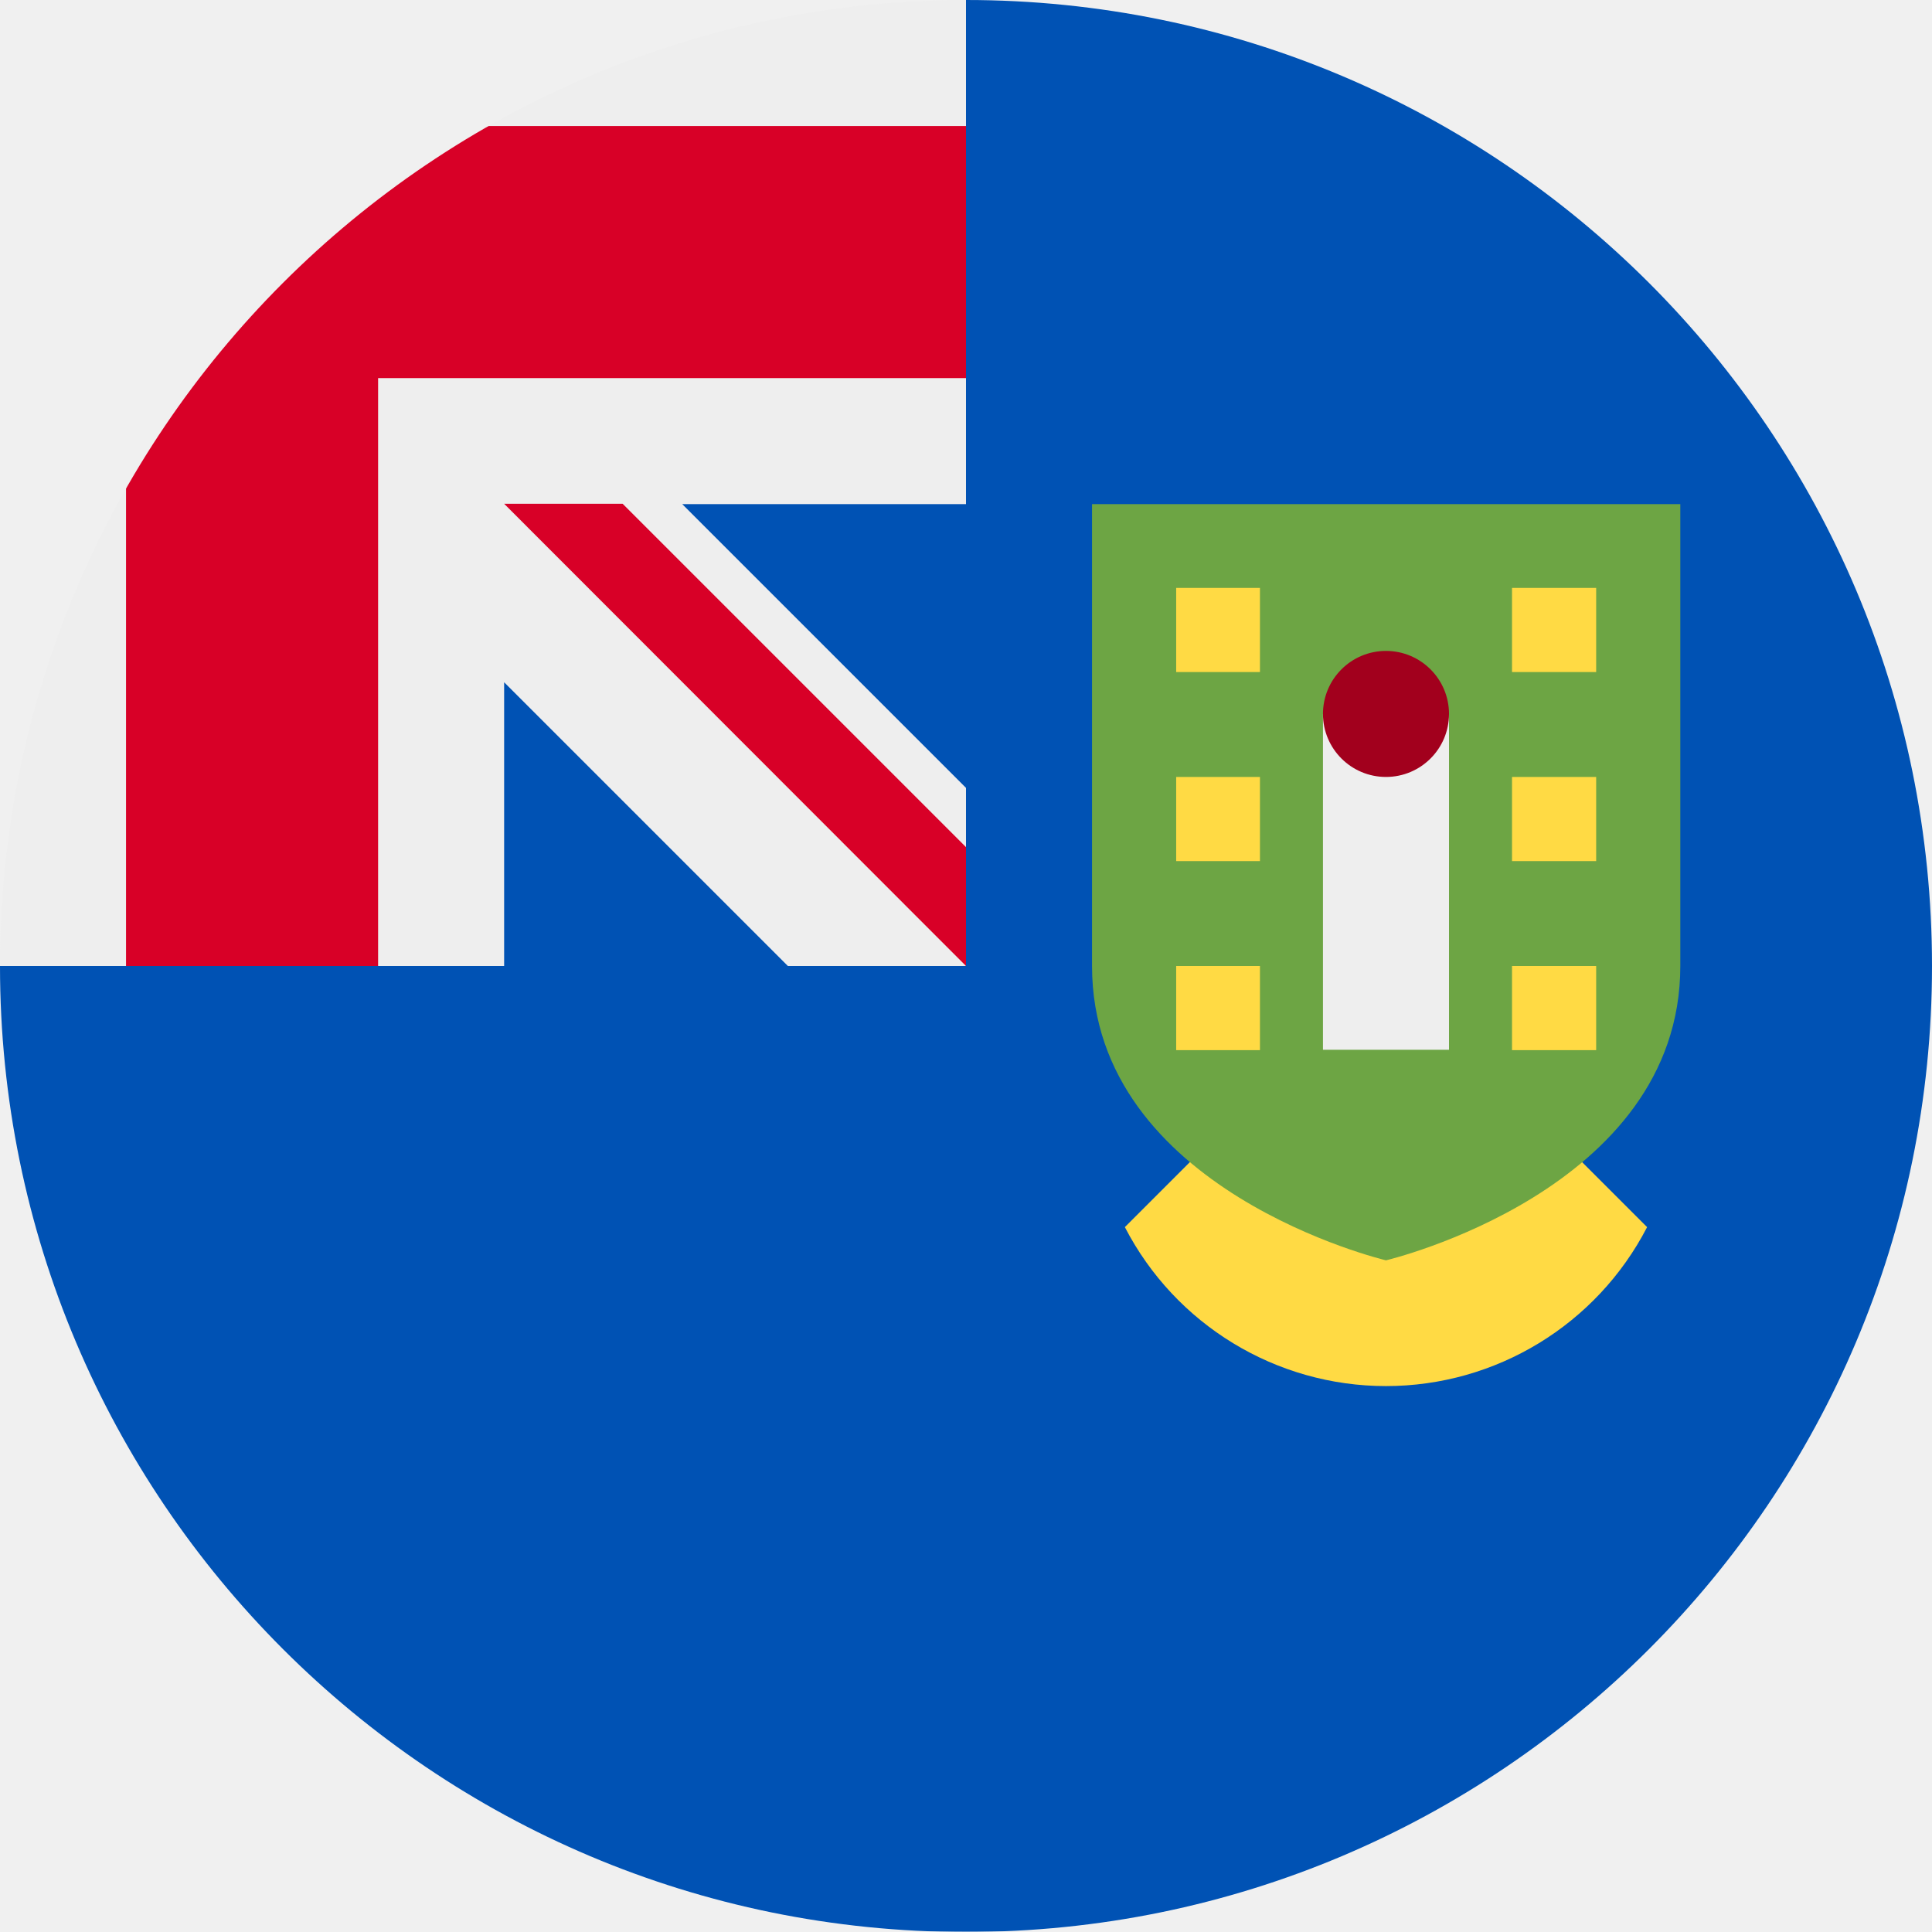
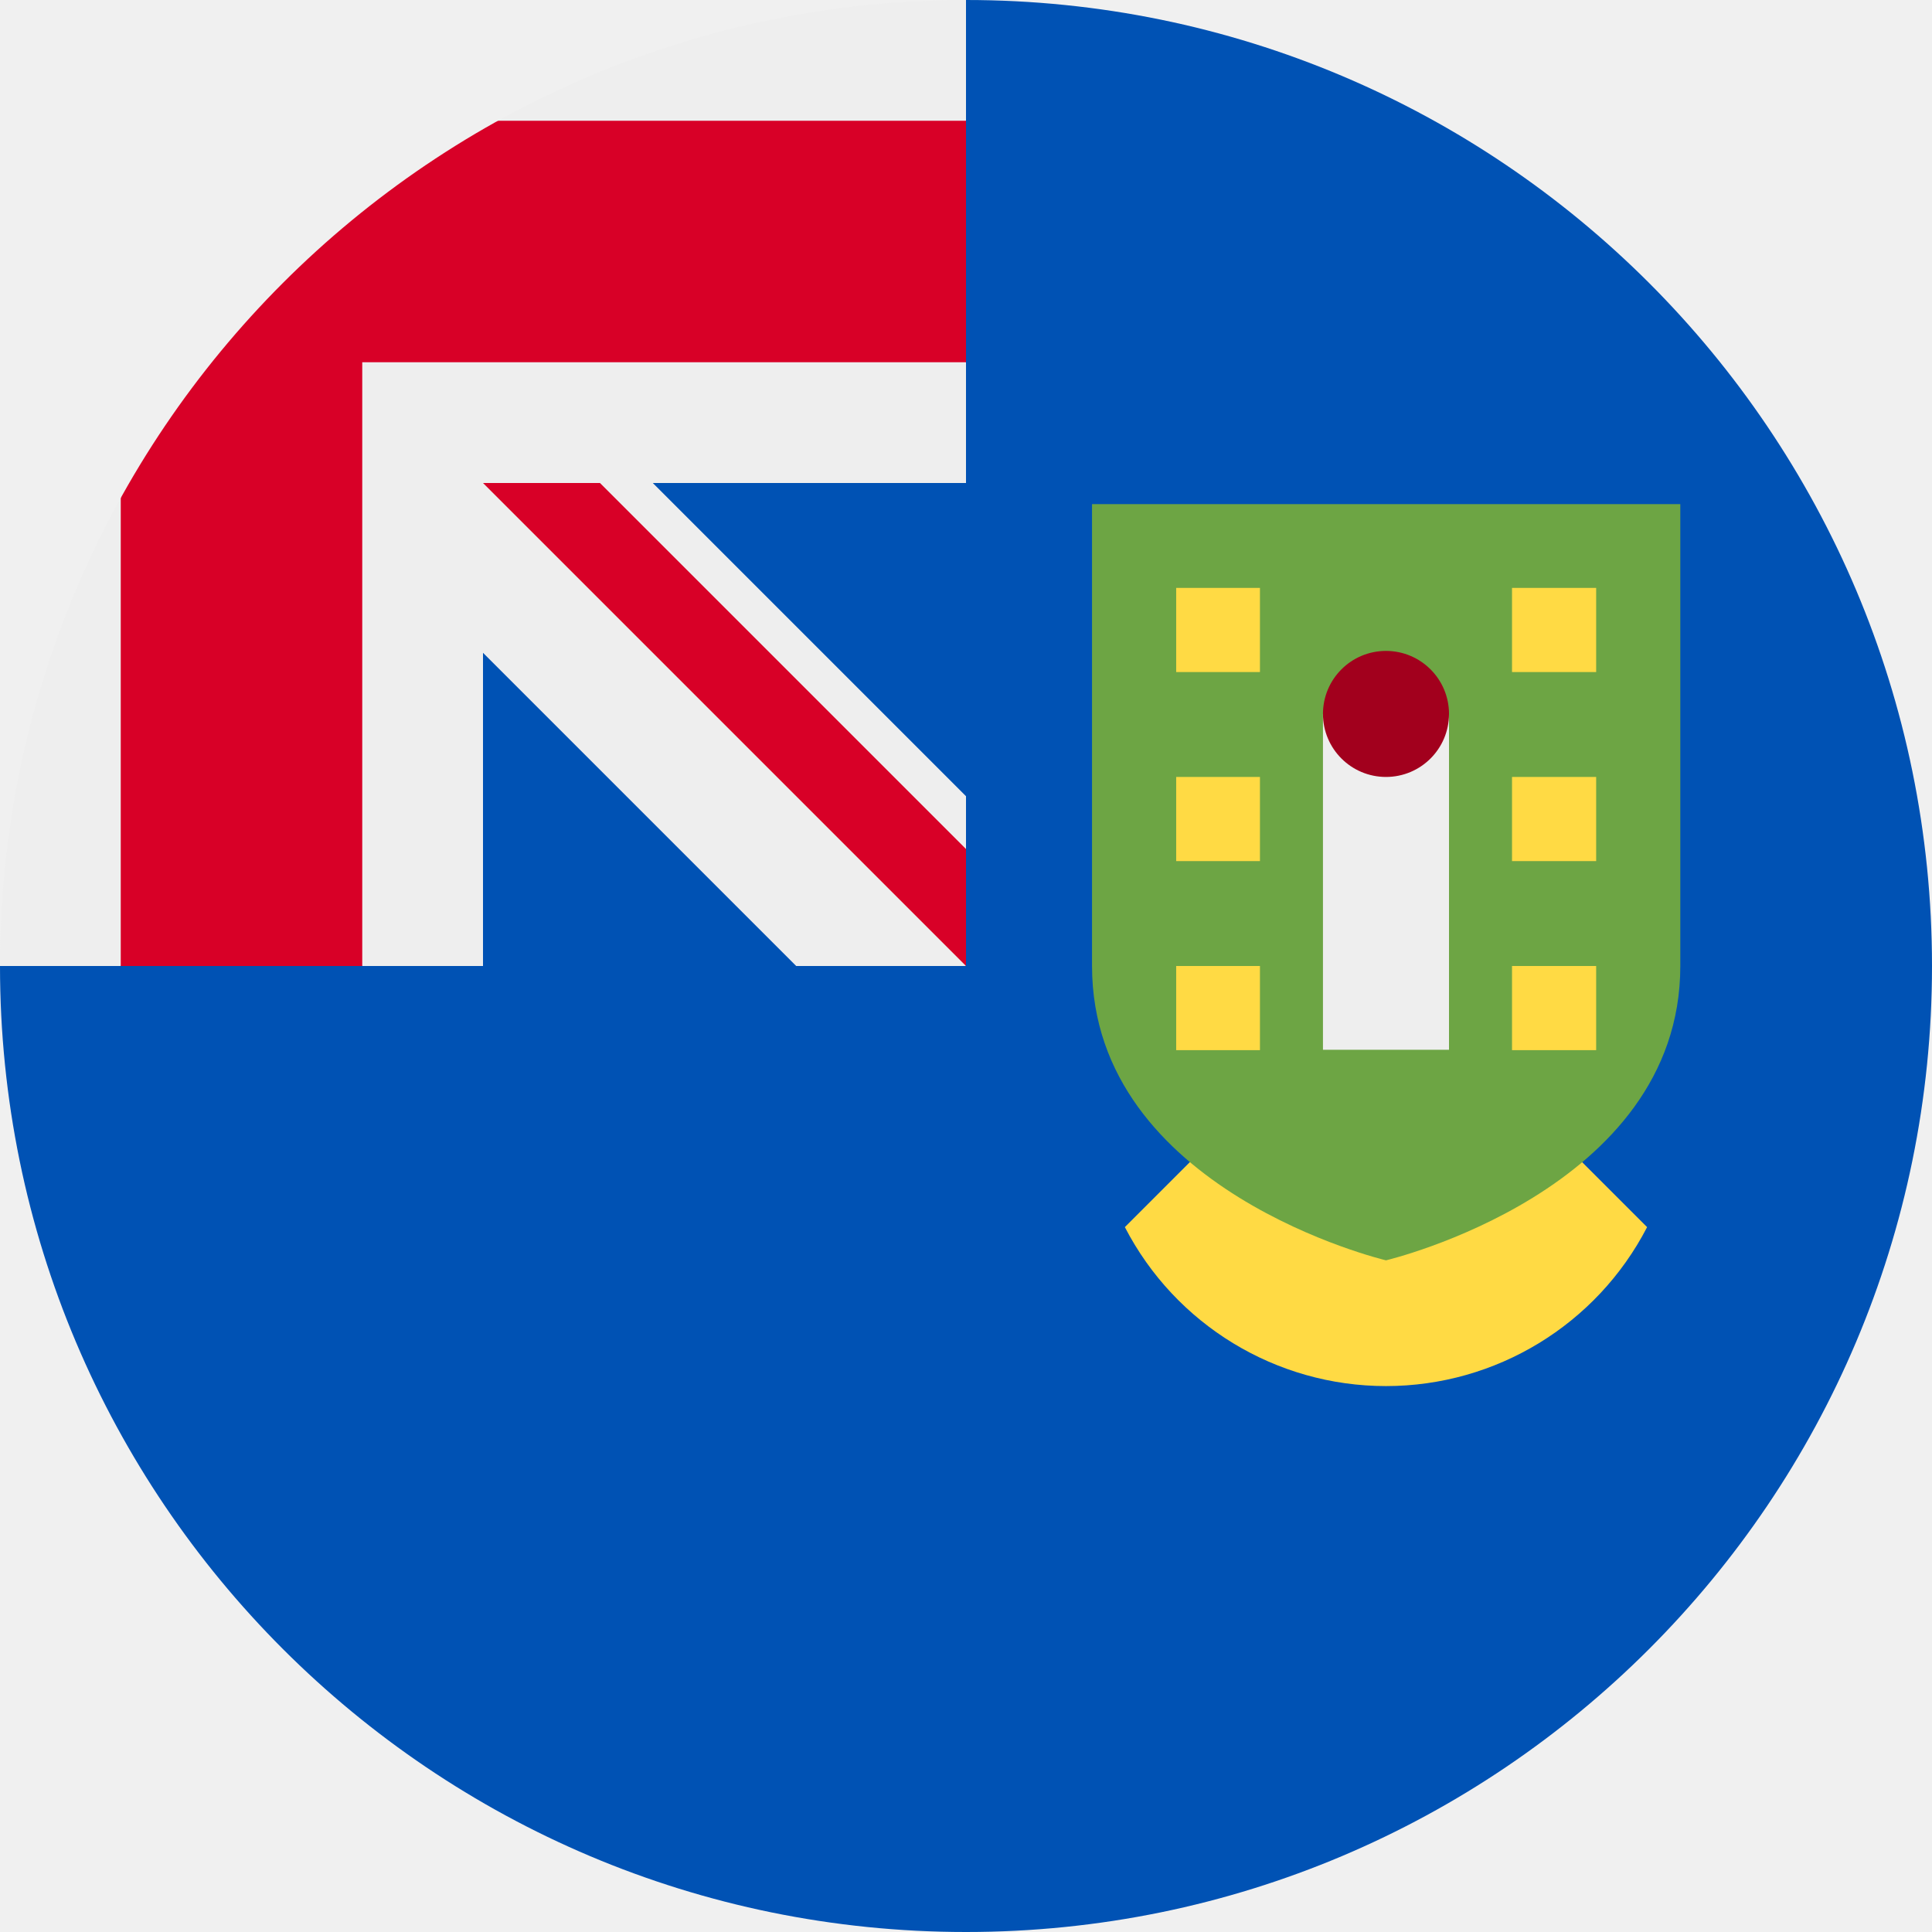
<svg xmlns="http://www.w3.org/2000/svg" width="512" height="512" viewBox="0 0 512 512">
  <mask id="a">
    <circle cx="256" cy="256" r="256" fill="#fff" />
  </mask>
  <g mask="url(#a)">
-     <path fill="#0052b4" d="M256 0h256v511.9H0v-256z" />
-     <path fill="#eee" d="M256 0H100.2L66.7 14.9 33.4 0H0v33.4l15.7 31.3L0 100.2V256h33.4l34-13.6 32.8 13.6h33.4v-75.2l75.2 75.2H256l-7.7-21.3 7.7-10.2v-15.7l-75.2-75.2H256v-33.4l-11.8-33.4L256 33.4z" />
-     <path fill="#d80027" d="m256 224.5-91-91h-31.4L256 256z" />
-     <path fill="#d80027" d="M33.4 0v33.4H0v66.8h33.4V256h66.8V100.2H256V33.4H100.2V0z" />
+     <path fill="#0052b4" d="M256 0h256v512H0V256Z" />
    <path fill="#ffda44" d="m367.3 256-69.2 69.2a77.9 77.9 0 0 0 138.4 0z" />
    <path fill="#6da544" d="M289.4 133.6V256c0 59.6 77.9 78 77.9 78s78-18.4 78-78V133.6h-156z" />
    <path fill="#496e2d" d="M445.2 256zm-155.8 0z" />
+     <path fill="#ffda44" d="M311.7 155.8h22.2v22.3h-22.2zm0 50.1h22.2v22.3h-22.2zm0 50.1h22.2v22.3h-22.2zm89-100.2H423v22.3h-22.3zm0 50.1H423v22.3h-22.3zm0 50.1H423v22.3h-22.3z" />
+     <path fill="#eee" d="M0 0v32l32 32L0 96v160h32l32-32 32 32h32v-83l83 83h45l-8-16 8-15v-14l-83-83h83V96l-32-32 32-32V0H96L64 32 32 0Z" />
+     <path fill="#d80027" d="M32 0v32H0v64h32v160h64V96h160V32H96V0Zm96 128 128 128v-31l-97-97z" />
    <path fill="#eee" d="M350.6 189.2H384v89h-33.4z" />
    <circle cx="367.3" cy="189.2" r="16.7" fill="#a2001d" />
-     <path fill="#ffda44" d="M311.7 155.8h22.2v22.3h-22.2zm0 50.1h22.2v22.3h-22.2zm0 50.1h22.2v22.3h-22.2zm89-100.2H423v22.3h-22.3zm0 50.1H423v22.3h-22.3zm0 50.1H423v22.3h-22.3z" />
  </g>
</svg>
